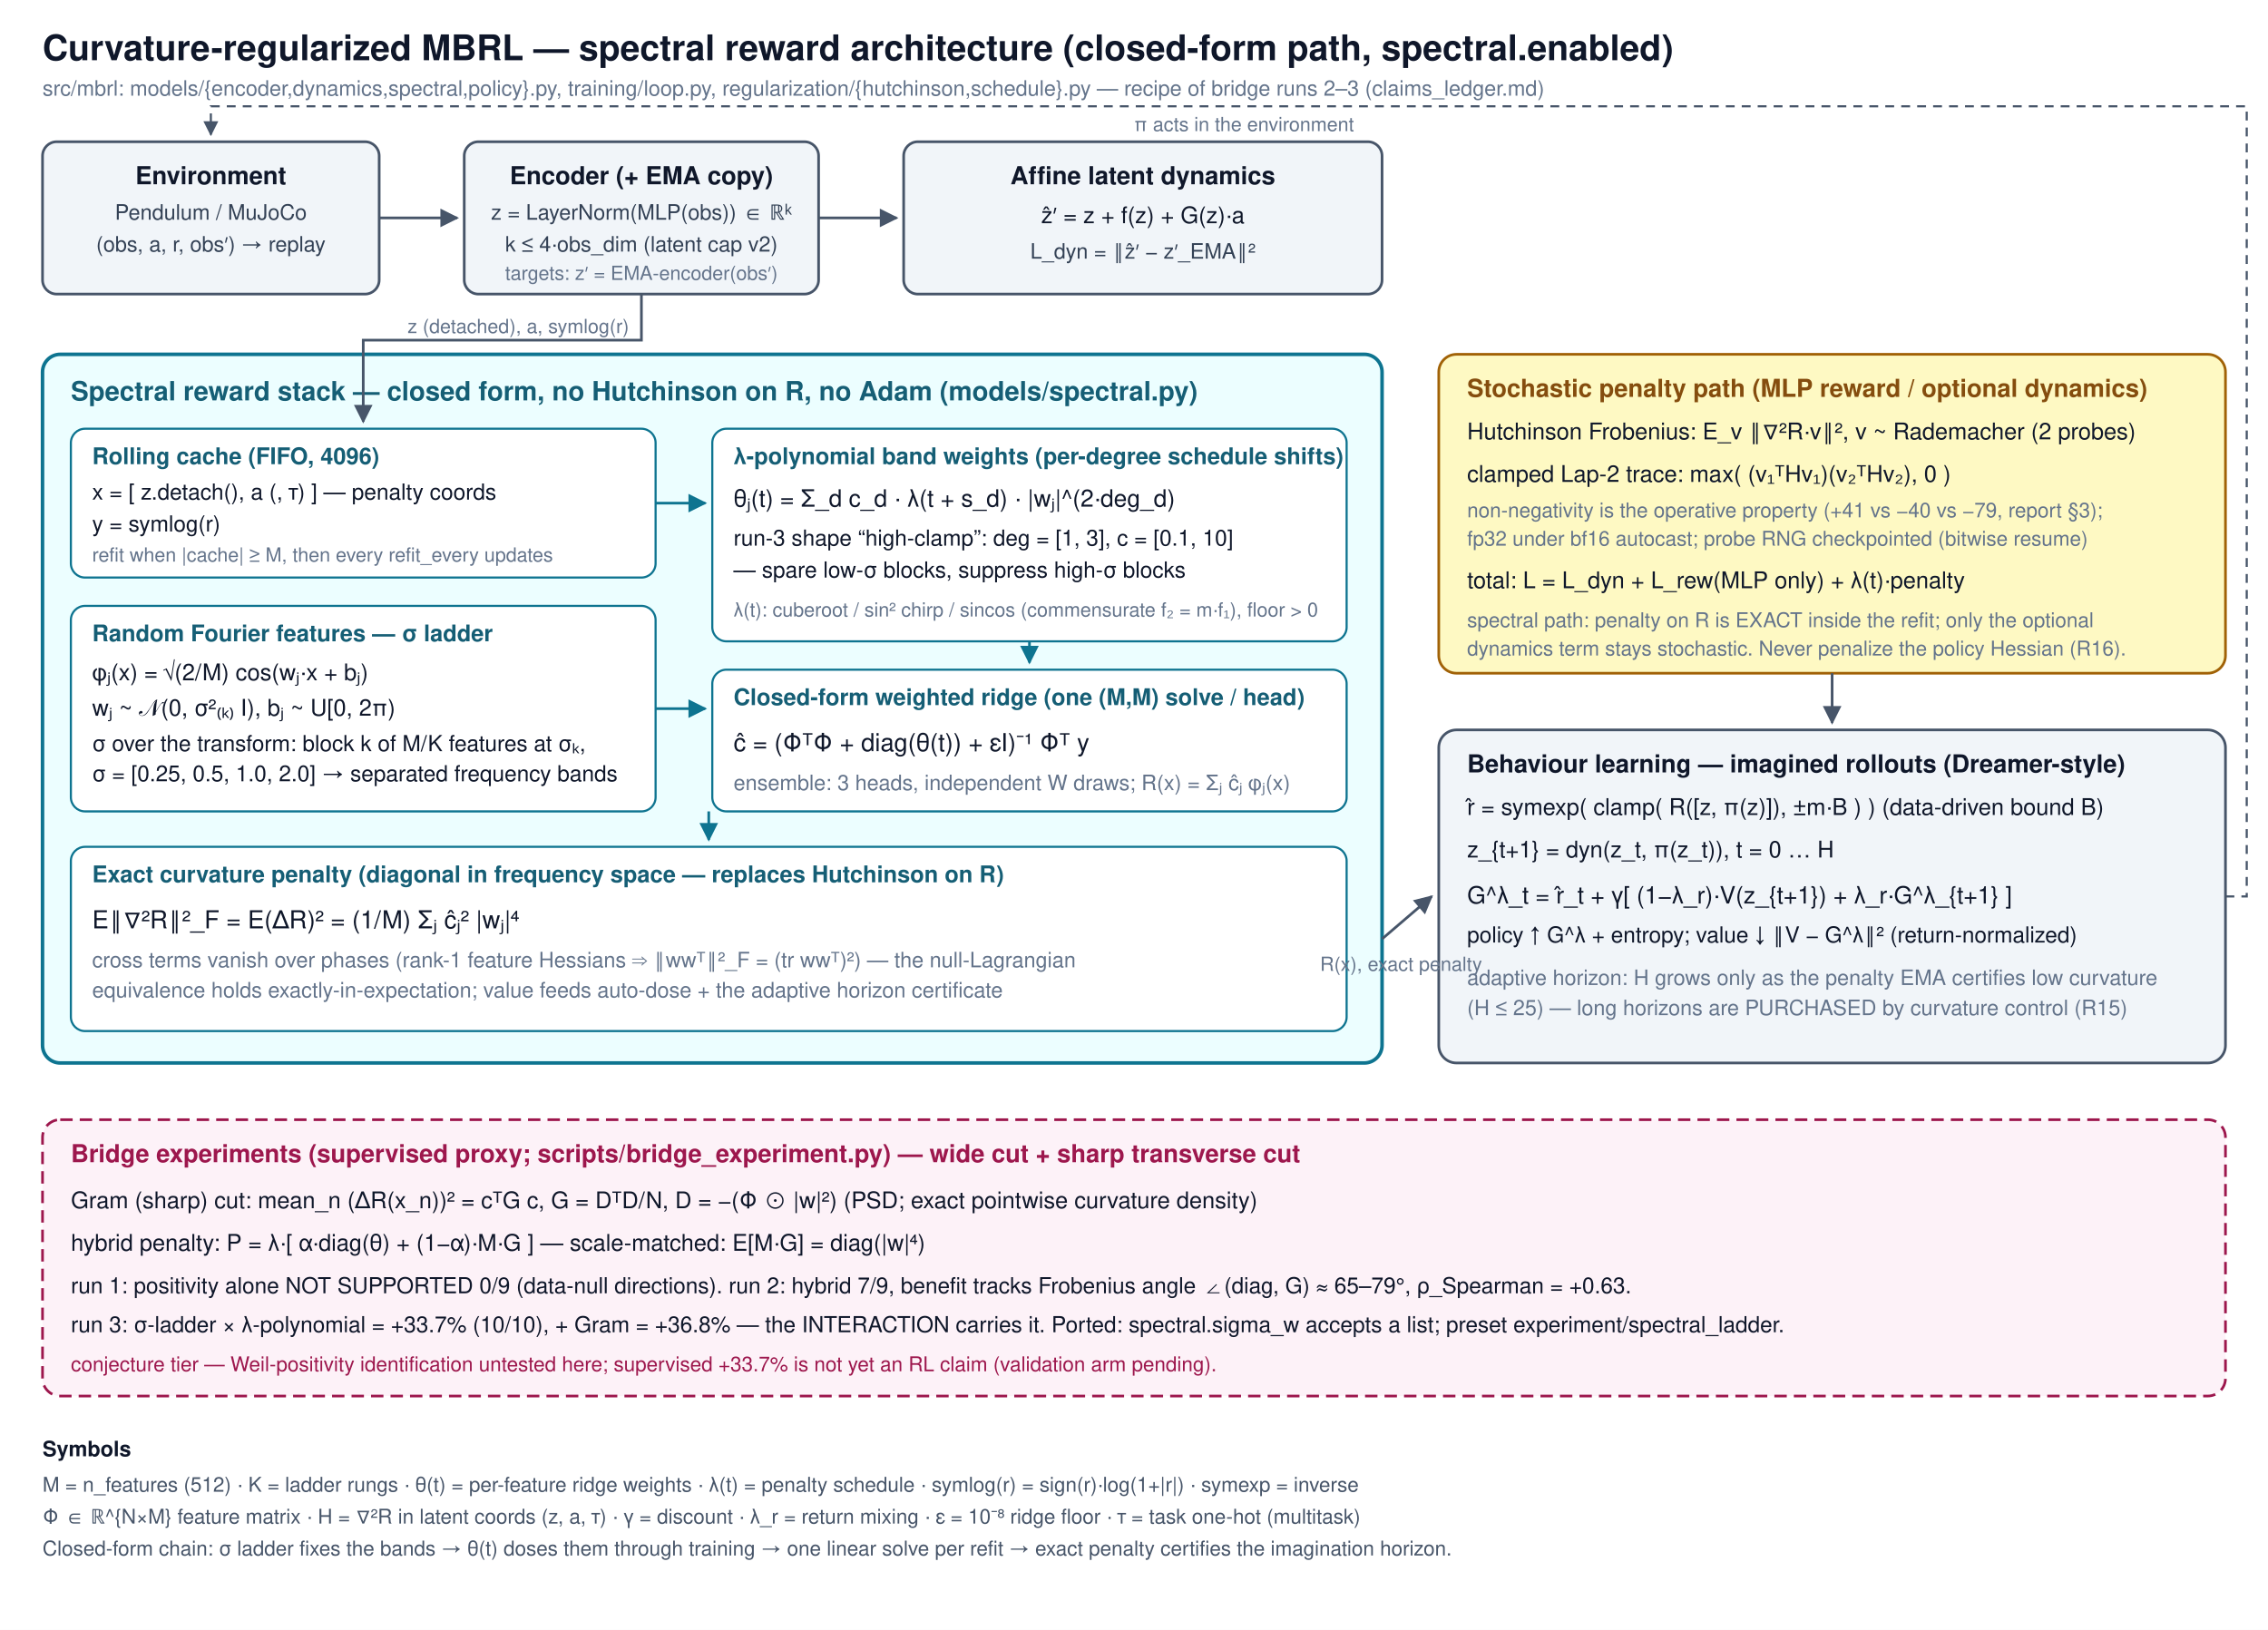
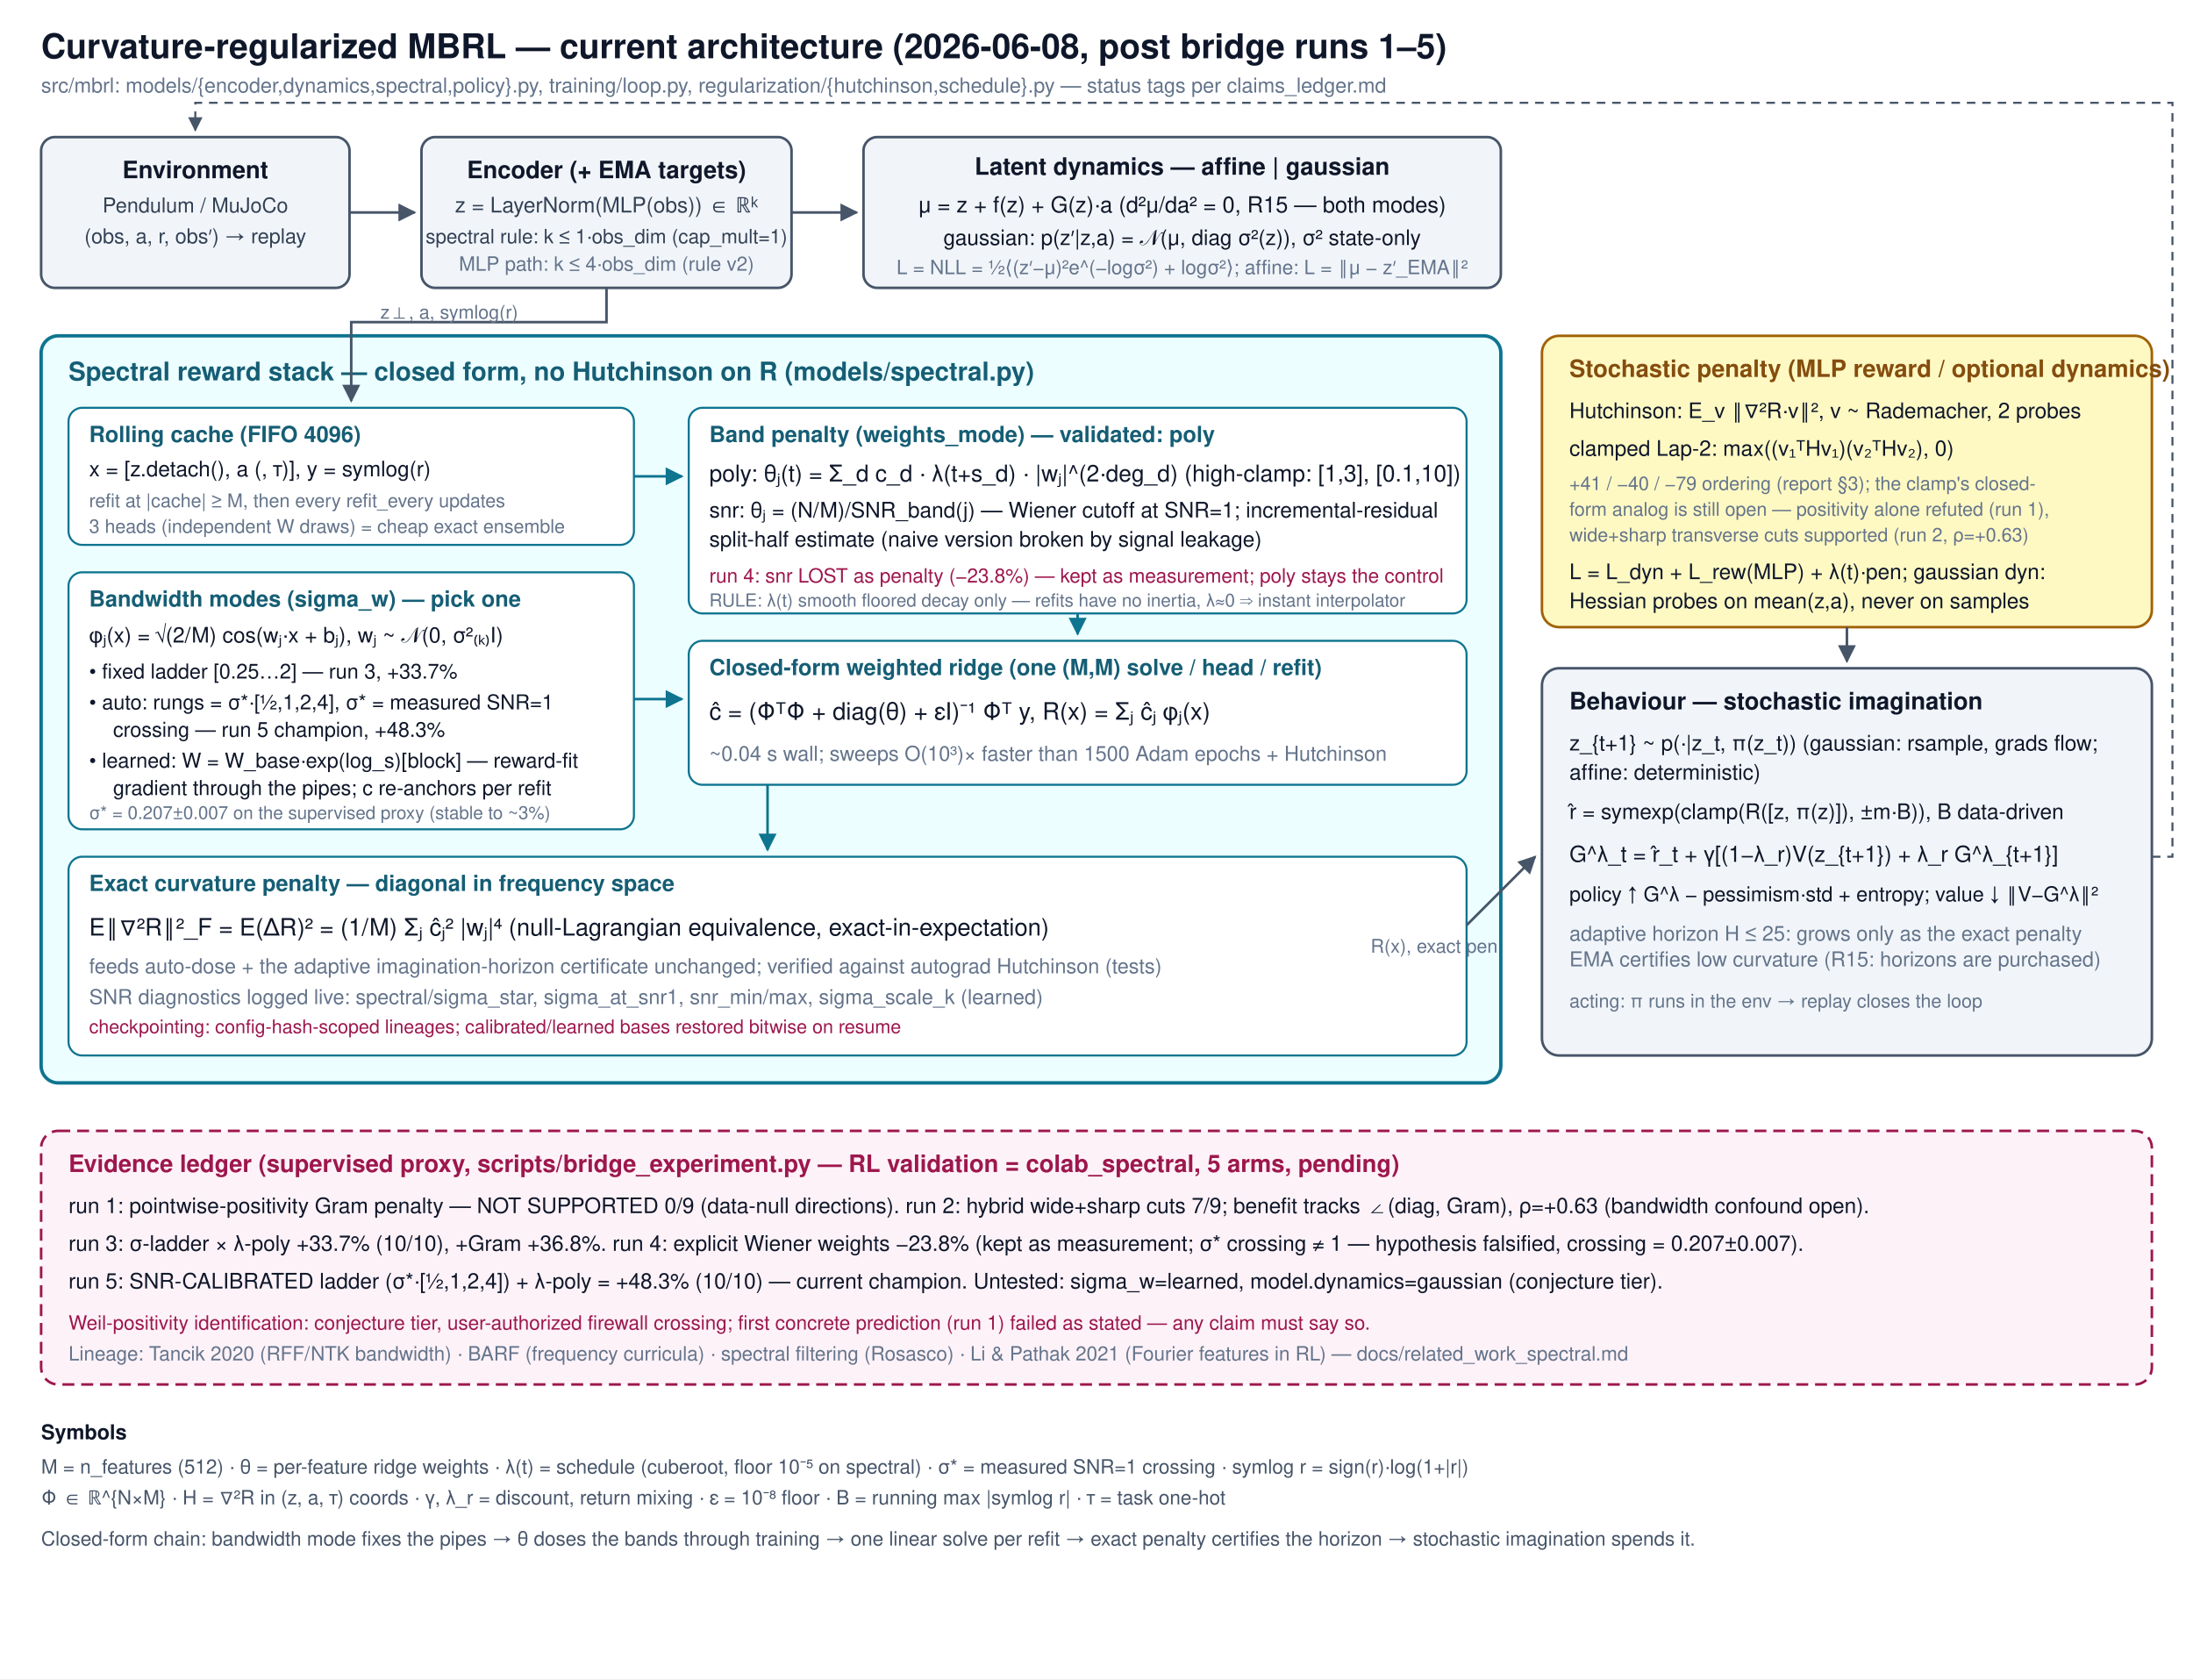
- <svg xmlns="http://www.w3.org/2000/svg" viewBox="0 0 1280 920" font-family="Helvetica, Arial, sans-serif">
+ <svg xmlns="http://www.w3.org/2000/svg" viewBox="0 0 1280 980" font-family="Helvetica, Arial, sans-serif">
  <defs>
    <marker id="arr" viewBox="0 0 10 10" refX="9" refY="5" markerWidth="7" markerHeight="7" orient="auto-start-reverse">
      <path d="M 0 0 L 10 5 L 0 10 z" fill="#475569" />
    </marker>
    <marker id="arrg" viewBox="0 0 10 10" refX="9" refY="5" markerWidth="7" markerHeight="7" orient="auto-start-reverse">
      <path d="M 0 0 L 10 5 L 0 10 z" fill="#0e7490" />
    </marker>
  </defs>
-   <rect x="0" y="0" width="1280" height="920" fill="#ffffff" />
-   <text x="24" y="34" font-size="20" font-weight="bold" fill="#0f172a">Curvature-regularized MBRL — spectral reward architecture (closed-form path, spectral.enabled)</text>
-   <text x="24" y="54" font-size="12" fill="#64748b">src/mbrl: models/{encoder,dynamics,spectral,policy}.py, training/loop.py, regularization/{hutchinson,schedule}.py — recipe of bridge runs 2–3 (claims_ledger.md)</text>
-   <rect x="24" y="80" width="190" height="86" rx="8" fill="#f1f5f9" stroke="#475569" stroke-width="1.5" />
-   <text x="119" y="104" font-size="14" font-weight="bold" fill="#0f172a" text-anchor="middle">Environment</text>
-   <text x="119" y="124" font-size="12" fill="#334155" text-anchor="middle">Pendulum / MuJoCo</text>
-   <text x="119" y="142" font-size="12" fill="#334155" text-anchor="middle">(obs, a, r, obs′) → replay</text>
-   <rect x="262" y="80" width="200" height="86" rx="8" fill="#f1f5f9" stroke="#475569" stroke-width="1.5" />
-   <text x="362" y="104" font-size="14" font-weight="bold" fill="#0f172a" text-anchor="middle">Encoder  (+ EMA copy)</text>
-   <text x="362" y="124" font-size="12" fill="#334155" text-anchor="middle">z = LayerNorm(MLP(obs)) ∈ ℝᵏ</text>
-   <text x="362" y="142" font-size="12" fill="#334155" text-anchor="middle">k ≤ 4·obs_dim (latent cap v2)</text>
-   <text x="362" y="158" font-size="11" fill="#64748b" text-anchor="middle">targets: z′ = EMA-encoder(obs′)</text>
-   <rect x="510" y="80" width="270" height="86" rx="8" fill="#f1f5f9" stroke="#475569" stroke-width="1.5" />
-   <text x="645" y="104" font-size="14" font-weight="bold" fill="#0f172a" text-anchor="middle">Affine latent dynamics</text>
-   <text x="645" y="126" font-size="13" fill="#0f172a" text-anchor="middle">ẑ′ = z + f(z) + G(z)·a</text>
-   <text x="645" y="146" font-size="12" fill="#334155" text-anchor="middle">L_dyn = ‖ẑ′ − z′_EMA‖²</text>
-   <line x1="214" y1="123" x2="258" y2="123" stroke="#475569" stroke-width="1.5" marker-end="url(#arr)" />
-   <line x1="462" y1="123" x2="506" y2="123" stroke="#475569" stroke-width="1.5" marker-end="url(#arr)" />
-   <rect x="24" y="200" width="756" height="400" rx="10" fill="#ecfeff" stroke="#0e7490" stroke-width="2" />
-   <text x="40" y="226" font-size="15" font-weight="bold" fill="#155e75">Spectral reward stack — closed form, no Hutchinson on R, no Adam (models/spectral.py)</text>
-   <rect x="40" y="242" width="330" height="84" rx="8" fill="#ffffff" stroke="#0e7490" stroke-width="1.2" />
-   <text x="52" y="262" font-size="13" font-weight="bold" fill="#155e75">Rolling cache (FIFO, 4096)</text>
-   <text x="52" y="282" font-size="12.5" fill="#0f172a">x = [ z.detach(), a (, τ) ]   —   penalty coords</text>
-   <text x="52" y="300" font-size="12.5" fill="#0f172a">y = symlog(r)</text>
-   <text x="52" y="317" font-size="11" fill="#64748b">refit when |cache| ≥ M, then every refit_every updates</text>
-   <rect x="40" y="342" width="330" height="116" rx="8" fill="#ffffff" stroke="#0e7490" stroke-width="1.2" />
-   <text x="52" y="362" font-size="13" font-weight="bold" fill="#155e75">Random Fourier features — σ ladder</text>
-   <text x="52" y="384" font-size="13" fill="#0f172a">φⱼ(x) = √(2/M) cos(wⱼ·x + bⱼ)</text>
-   <text x="52" y="404" font-size="13" fill="#0f172a">wⱼ ~ 𝒩(0, σ²₍ₖ₎ I),  bⱼ ~ U[0, 2π)</text>
-   <text x="52" y="424" font-size="12.5" fill="#0f172a">σ over the transform: block k of M/K features at σₖ,</text>
-   <text x="52" y="441" font-size="12.5" fill="#0f172a">σ = [0.25, 0.5, 1.0, 2.0] → separated frequency bands</text>
-   <rect x="402" y="242" width="358" height="120" rx="8" fill="#ffffff" stroke="#0e7490" stroke-width="1.2" />
-   <text x="414" y="262" font-size="13" font-weight="bold" fill="#155e75">λ-polynomial band weights (per-degree schedule shifts)</text>
-   <text x="414" y="286" font-size="13.5" fill="#0f172a">θⱼ(t) = Σ_d  c_d · λ(t + s_d) · |wⱼ|^(2·deg_d)</text>
-   <text x="414" y="308" font-size="12.5" fill="#0f172a">run-3 shape “high-clamp”: deg = [1, 3], c = [0.1, 10]</text>
-   <text x="414" y="326" font-size="12.5" fill="#0f172a">— spare low-σ blocks, suppress high-σ blocks</text>
-   <text x="414" y="348" font-size="11" fill="#64748b">λ(t): cuberoot / sin² chirp / sincos (commensurate f₂ = m·f₁), floor &gt; 0</text>
-   <rect x="402" y="378" width="358" height="80" rx="8" fill="#ffffff" stroke="#0e7490" stroke-width="1.2" />
-   <text x="414" y="398" font-size="13" font-weight="bold" fill="#155e75">Closed-form weighted ridge (one (M,M) solve / head)</text>
-   <text x="414" y="424" font-size="14" fill="#0f172a">ĉ = (ΦᵀΦ + diag(θ(t)) + εI)⁻¹ Φᵀ y</text>
-   <text x="414" y="446" font-size="12" fill="#64748b">ensemble: 3 heads, independent W draws;  R(x) = Σⱼ ĉⱼ φⱼ(x)</text>
-   <rect x="40" y="478" width="720" height="104" rx="8" fill="#ffffff" stroke="#0e7490" stroke-width="1.2" />
-   <text x="52" y="498" font-size="13" font-weight="bold" fill="#155e75">Exact curvature penalty (diagonal in frequency space — replaces Hutchinson on R)</text>
-   <text x="52" y="524" font-size="14" fill="#0f172a">E‖∇²R‖²_F  =  E(ΔR)²  =  (1/M) Σⱼ ĉⱼ² |wⱼ|⁴</text>
-   <text x="52" y="546" font-size="12" fill="#64748b">cross terms vanish over phases (rank-1 feature Hessians ⇒ ‖wwᵀ‖²_F = (tr wwᵀ)²) — the null-Lagrangian</text>
-   <text x="52" y="563" font-size="12" fill="#64748b">equivalence holds exactly-in-expectation; value feeds auto-dose + the adaptive horizon certificate</text>
-   <line x1="370" y1="284" x2="398" y2="284" stroke="#0e7490" stroke-width="1.5" marker-end="url(#arrg)" />
-   <line x1="370" y1="400" x2="398" y2="400" stroke="#0e7490" stroke-width="1.5" marker-end="url(#arrg)" />
-   <line x1="581" y1="362" x2="581" y2="374" stroke="#0e7490" stroke-width="1.5" marker-end="url(#arrg)" />
-   <line x1="400" y1="458" x2="400" y2="474" stroke="#0e7490" stroke-width="1.5" marker-end="url(#arrg)" />
-   <path d="M 362 166 L 362 192 L 205 192 L 205 238" stroke="#475569" stroke-width="1.5" fill="none" marker-end="url(#arr)" />
-   <text x="230" y="188" font-size="11" fill="#64748b">z (detached), a, symlog(r)</text>
-   <rect x="812" y="200" width="444" height="180" rx="10" fill="#fef9c3" stroke="#a16207" stroke-width="1.5" />
-   <text x="828" y="224" font-size="14" font-weight="bold" fill="#854d0e">Stochastic penalty path (MLP reward / optional dynamics)</text>
-   <text x="828" y="248" font-size="13" fill="#0f172a">Hutchinson Frobenius:  E_v ‖∇²R·v‖²,  v ~ Rademacher (2 probes)</text>
-   <text x="828" y="272" font-size="13" fill="#0f172a">clamped Lap-2 trace:  max( (v₁ᵀHv₁)(v₂ᵀHv₂), 0 )</text>
-   <text x="828" y="292" font-size="11.5" fill="#64748b">non-negativity is the operative property (+41 vs −40 vs −79, report §3);</text>
-   <text x="828" y="308" font-size="11.5" fill="#64748b">fp32 under bf16 autocast; probe RNG checkpointed (bitwise resume)</text>
-   <text x="828" y="332" font-size="13" fill="#0f172a">total:  L = L_dyn + L_rew(MLP only) + λ(t)·penalty</text>
-   <text x="828" y="354" font-size="11.5" fill="#64748b">spectral path: penalty on R is EXACT inside the refit; only the optional</text>
-   <text x="828" y="370" font-size="11.5" fill="#64748b">dynamics term stays stochastic. Never penalize the policy Hessian (R16).</text>
-   <rect x="812" y="412" width="444" height="188" rx="10" fill="#f1f5f9" stroke="#475569" stroke-width="1.5" />
-   <text x="828" y="436" font-size="14" font-weight="bold" fill="#0f172a">Behaviour learning — imagined rollouts (Dreamer-style)</text>
-   <text x="828" y="460" font-size="13" fill="#0f172a">r̂ = symexp( clamp( R([z, π(z)]), ±m·B ) )   (data-driven bound B)</text>
-   <text x="828" y="484" font-size="13" fill="#0f172a">z_{t+1} = dyn(z_t, π(z_t)),   t = 0 … H</text>
-   <text x="828" y="510" font-size="13.5" fill="#0f172a">G^λ_t = r̂_t + γ[ (1−λ_r)·V(z_{t+1}) + λ_r·G^λ_{t+1} ]</text>
-   <text x="828" y="532" font-size="12.5" fill="#0f172a">policy ↑ G^λ + entropy;  value ↓ ‖V − G^λ‖²  (return-normalized)</text>
-   <text x="828" y="556" font-size="12" fill="#64748b">adaptive horizon: H grows only as the penalty EMA certifies low curvature</text>
-   <text x="828" y="573" font-size="12" fill="#64748b">(H ≤ 25) — long horizons are PURCHASED by curvature control (R15)</text>
-   <line x1="780" y1="530" x2="808" y2="506" stroke="#475569" stroke-width="1.5" marker-end="url(#arr)" />
-   <text x="745" y="548" font-size="11" fill="#64748b">R(x), exact penalty</text>
-   <path d="M 1034 380 L 1034 408" stroke="#475569" stroke-width="1.5" marker-end="url(#arr)" />
-   <path d="M 1256 506 L 1268 506 L 1268 60 L 119 60 L 119 76" stroke="#475569" stroke-width="1.2" stroke-dasharray="5 4" fill="none" marker-end="url(#arr)" />
-   <text x="640" y="74" font-size="11" fill="#64748b">π acts in the environment</text>
-   <rect x="24" y="632" width="1232" height="156" rx="10" fill="#fdf2f8" stroke="#9d174d" stroke-width="1.5" stroke-dasharray="7 4" />
-   <text x="40" y="656" font-size="14" font-weight="bold" fill="#9d174d">Bridge experiments (supervised proxy; scripts/bridge_experiment.py) — wide cut + sharp transverse cut</text>
-   <text x="40" y="682" font-size="13" fill="#0f172a">Gram (sharp) cut:  mean_n (ΔR(x_n))² = cᵀG c,   G = DᵀD/N,   D = −(Φ ⊙ |w|²)   (PSD; exact pointwise curvature density)</text>
-   <text x="40" y="706" font-size="13" fill="#0f172a">hybrid penalty:  P = λ·[ α·diag(θ) + (1−α)·M·G ]   — scale-matched: E[M·G] = diag(|w|⁴)</text>
-   <text x="40" y="730" font-size="12.5" fill="#0f172a">run 1: positivity alone NOT SUPPORTED 0/9 (data-null directions). run 2: hybrid 7/9, benefit tracks Frobenius angle ∠(diag, G) ≈ 65–79°, ρ_Spearman = +0.63.</text>
-   <text x="40" y="752" font-size="12.5" fill="#0f172a">run 3: σ-ladder × λ-polynomial = +33.7% (10/10), + Gram = +36.8% — the INTERACTION carries it. Ported: spectral.sigma_w accepts a list; preset experiment/spectral_ladder.</text>
-   <text x="40" y="774" font-size="11.5" fill="#9d174d">conjecture tier — Weil-positivity identification untested here; supervised +33.7% is not yet an RL claim (validation arm pending).</text>
-   <text x="24" y="822" font-size="12" font-weight="bold" fill="#0f172a">Symbols</text>
-   <text x="24" y="842" font-size="11.5" fill="#475569">M = n_features (512) · K = ladder rungs · θ(t) = per-feature ridge weights · λ(t) = penalty schedule · symlog(r) = sign(r)·log(1+|r|) · symexp = inverse</text>
-   <text x="24" y="860" font-size="11.5" fill="#475569">Φ ∈ ℝ^{N×M} feature matrix · H = ∇²R in latent coords (z, a, τ) · γ = discount · λ_r = return mixing · ε = 10⁻⁸ ridge floor · τ = task one-hot (multitask)</text>
-   <text x="24" y="878" font-size="11.5" fill="#475569">Closed-form chain: σ ladder fixes the bands → θ(t) doses them through training → one linear solve per refit → exact penalty certifies the imagination horizon.</text>
+   <rect x="0" y="0" width="1280" height="980" fill="#ffffff" />
+   <text x="24" y="34" font-size="20" font-weight="bold" fill="#0f172a">Curvature-regularized MBRL — current architecture (2026-06-08, post bridge runs 1–5)</text>
+   <text x="24" y="54" font-size="12" fill="#64748b">src/mbrl: models/{encoder,dynamics,spectral,policy}.py, training/loop.py, regularization/{hutchinson,schedule}.py — status tags per claims_ledger.md</text>
+   <rect x="24" y="80" width="180" height="88" rx="8" fill="#f1f5f9" stroke="#475569" stroke-width="1.5" />
+   <text x="114" y="104" font-size="14" font-weight="bold" fill="#0f172a" text-anchor="middle">Environment</text>
+   <text x="114" y="124" font-size="12" fill="#334155" text-anchor="middle">Pendulum / MuJoCo</text>
+   <text x="114" y="142" font-size="12" fill="#334155" text-anchor="middle">(obs, a, r, obs′) → replay</text>
+   <rect x="246" y="80" width="216" height="88" rx="8" fill="#f1f5f9" stroke="#475569" stroke-width="1.5" />
+   <text x="354" y="104" font-size="14" font-weight="bold" fill="#0f172a" text-anchor="middle">Encoder (+ EMA targets)</text>
+   <text x="354" y="124" font-size="12.5" fill="#334155" text-anchor="middle">z = LayerNorm(MLP(obs)) ∈ ℝᵏ</text>
+   <text x="354" y="142" font-size="11.5" fill="#334155" text-anchor="middle">spectral rule: k ≤ 1·obs_dim (cap_mult=1)</text>
+   <text x="354" y="158" font-size="11.5" fill="#64748b" text-anchor="middle">MLP path: k ≤ 4·obs_dim (rule v2)</text>
+   <rect x="504" y="80" width="372" height="88" rx="8" fill="#f1f5f9" stroke="#475569" stroke-width="1.5" />
+   <text x="690" y="102" font-size="14" font-weight="bold" fill="#0f172a" text-anchor="middle">Latent dynamics — affine | gaussian</text>
+   <text x="690" y="124" font-size="13" fill="#0f172a" text-anchor="middle">μ = z + f(z) + G(z)·a   (d²μ/da² = 0, R15 — both modes)</text>
+   <text x="690" y="143" font-size="12.5" fill="#0f172a" text-anchor="middle">gaussian: p(z′|z,a) = 𝒩(μ, diag σ²(z)),  σ² state-only</text>
+   <text x="690" y="160" font-size="11.5" fill="#64748b" text-anchor="middle">L = NLL = ½⟨(z′−μ)²e^(−logσ²) + logσ²⟩;  affine: L = ‖μ − z′_EMA‖²</text>
+   <line x1="204" y1="124" x2="242" y2="124" stroke="#475569" stroke-width="1.5" marker-end="url(#arr)" />
+   <line x1="462" y1="124" x2="500" y2="124" stroke="#475569" stroke-width="1.5" marker-end="url(#arr)" />
+   <rect x="24" y="196" width="852" height="436" rx="10" fill="#ecfeff" stroke="#0e7490" stroke-width="2" />
+   <text x="40" y="222" font-size="15" font-weight="bold" fill="#155e75">Spectral reward stack — closed form, no Hutchinson on R (models/spectral.py)</text>
+   <rect x="40" y="238" width="330" height="80" rx="8" fill="#ffffff" stroke="#0e7490" stroke-width="1.2" />
+   <text x="52" y="258" font-size="13" font-weight="bold" fill="#155e75">Rolling cache (FIFO 4096)</text>
+   <text x="52" y="278" font-size="12.5" fill="#0f172a">x = [z.detach(), a (, τ)],  y = symlog(r)</text>
+   <text x="52" y="296" font-size="11" fill="#64748b">refit at |cache| ≥ M, then every refit_every updates</text>
+   <text x="52" y="311" font-size="11" fill="#64748b">3 heads (independent W draws) = cheap exact ensemble</text>
+   <rect x="40" y="334" width="330" height="150" rx="8" fill="#ffffff" stroke="#0e7490" stroke-width="1.2" />
+   <text x="52" y="354" font-size="13" font-weight="bold" fill="#155e75">Bandwidth modes (sigma_w) — pick one</text>
+   <text x="52" y="375" font-size="12.5" fill="#0f172a">φⱼ(x) = √(2/M) cos(wⱼ·x + bⱼ),  wⱼ ~ 𝒩(0, σ²₍ₖ₎I)</text>
+   <text x="52" y="396" font-size="12" fill="#0f172a">• fixed ladder [0.25…2]  — run 3, +33.7%</text>
+   <text x="52" y="414" font-size="12" fill="#0f172a">• auto: rungs = σ*·[½,1,2,4], σ* = measured SNR=1</text>
+   <text x="66" y="430" font-size="12" fill="#0f172a">crossing — run 5 champion, +48.3%</text>
+   <text x="52" y="448" font-size="12" fill="#0f172a">• learned: W = W_base·exp(log_s)[block] — reward-fit</text>
+   <text x="66" y="464" font-size="12" fill="#0f172a">gradient through the pipes; c re-anchors per refit</text>
+   <text x="52" y="478" font-size="10.5" fill="#64748b">σ* = 0.207±0.007 on the supervised proxy (stable to ~3%)</text>
+   <rect x="402" y="238" width="454" height="120" rx="8" fill="#ffffff" stroke="#0e7490" stroke-width="1.2" />
+   <text x="414" y="258" font-size="13" font-weight="bold" fill="#155e75">Band penalty (weights_mode) — validated: poly</text>
+   <text x="414" y="281" font-size="13.5" fill="#0f172a">poly:  θⱼ(t) = Σ_d c_d · λ(t+s_d) · |wⱼ|^(2·deg_d)   (high-clamp: [1,3], [0.1,10])</text>
+   <text x="414" y="302" font-size="12.5" fill="#0f172a">snr:  θⱼ = (N/M)/SNR_band(j) — Wiener cutoff at SNR=1; incremental-residual</text>
+   <text x="414" y="319" font-size="12.5" fill="#0f172a">split-half estimate (naive version broken by signal leakage)</text>
+   <text x="414" y="340" font-size="11.5" fill="#9d174d">run 4: snr LOST as penalty (−23.8%) — kept as measurement; poly stays the control</text>
+   <text x="414" y="354" font-size="10.5" fill="#64748b">RULE: λ(t) smooth floored decay only — refits have no inertia, λ≈0 ⇒ instant interpolator</text>
+   <rect x="402" y="374" width="454" height="84" rx="8" fill="#ffffff" stroke="#0e7490" stroke-width="1.2" />
+   <text x="414" y="394" font-size="13" font-weight="bold" fill="#155e75">Closed-form weighted ridge (one (M,M) solve / head / refit)</text>
+   <text x="414" y="420" font-size="14" fill="#0f172a">ĉ = (ΦᵀΦ + diag(θ) + εI)⁻¹ Φᵀ y,    R(x) = Σⱼ ĉⱼ φⱼ(x)</text>
+   <text x="414" y="444" font-size="12" fill="#64748b">~0.04 s wall; sweeps O(10³)× faster than 1500 Adam epochs + Hutchinson</text>
+   <rect x="40" y="500" width="816" height="116" rx="8" fill="#ffffff" stroke="#0e7490" stroke-width="1.2" />
+   <text x="52" y="520" font-size="13" font-weight="bold" fill="#155e75">Exact curvature penalty — diagonal in frequency space</text>
+   <text x="52" y="546" font-size="14" fill="#0f172a">E‖∇²R‖²_F  =  E(ΔR)²  =  (1/M) Σⱼ ĉⱼ² |wⱼ|⁴      (null-Lagrangian equivalence, exact-in-expectation)</text>
+   <text x="52" y="568" font-size="12" fill="#64748b">feeds auto-dose + the adaptive imagination-horizon certificate unchanged; verified against autograd Hutchinson (tests)</text>
+   <text x="52" y="586" font-size="12" fill="#64748b">SNR diagnostics logged live: spectral/sigma_star, sigma_at_snr1, snr_min/max, sigma_scale_k (learned)</text>
+   <text x="52" y="603" font-size="11" fill="#9d174d">checkpointing: config-hash-scoped lineages; calibrated/learned bases restored bitwise on resume</text>
+   <path d="M 354 168 L 354 188 L 205 188 L 205 234" stroke="#475569" stroke-width="1.5" fill="none" marker-end="url(#arr)" />
+   <text x="222" y="186" font-size="11" fill="#64748b">z⊥, a, symlog(r)</text>
+   <line x1="370" y1="278" x2="398" y2="278" stroke="#0e7490" stroke-width="1.5" marker-end="url(#arrg)" />
+   <line x1="370" y1="408" x2="398" y2="408" stroke="#0e7490" stroke-width="1.5" marker-end="url(#arrg)" />
+   <line x1="629" y1="358" x2="629" y2="370" stroke="#0e7490" stroke-width="1.5" marker-end="url(#arrg)" />
+   <line x1="448" y1="458" x2="448" y2="496" stroke="#0e7490" stroke-width="1.5" marker-end="url(#arrg)" />
+   <rect x="900" y="196" width="356" height="170" rx="10" fill="#fef9c3" stroke="#a16207" stroke-width="1.5" />
+   <text x="916" y="220" font-size="14" font-weight="bold" fill="#854d0e">Stochastic penalty (MLP reward / optional dynamics)</text>
+   <text x="916" y="244" font-size="12.5" fill="#0f172a">Hutchinson: E_v ‖∇²R·v‖², v ~ Rademacher, 2 probes</text>
+   <text x="916" y="266" font-size="12.5" fill="#0f172a">clamped Lap-2: max((v₁ᵀHv₁)(v₂ᵀHv₂), 0)</text>
+   <text x="916" y="286" font-size="11" fill="#64748b">+41 / −40 / −79 ordering (report §3); the clamp's closed-</text>
+   <text x="916" y="301" font-size="11" fill="#64748b">form analog is still open — positivity alone refuted (run 1),</text>
+   <text x="916" y="316" font-size="11" fill="#64748b">wide+sharp transverse cuts supported (run 2, ρ=+0.63)</text>
+   <text x="916" y="338" font-size="12.5" fill="#0f172a">L = L_dyn + L_rew(MLP) + λ(t)·pen;  gaussian dyn:</text>
+   <text x="916" y="355" font-size="12.5" fill="#0f172a">Hessian probes on mean(z,a), never on samples</text>
+   <rect x="900" y="390" width="356" height="226" rx="10" fill="#f1f5f9" stroke="#475569" stroke-width="1.5" />
+   <text x="916" y="414" font-size="14" font-weight="bold" fill="#0f172a">Behaviour — stochastic imagination</text>
+   <text x="916" y="438" font-size="12.5" fill="#0f172a">z_{t+1} ~ p(·|z_t, π(z_t))   (gaussian: rsample, grads flow;</text>
+   <text x="916" y="455" font-size="12.5" fill="#0f172a">affine: deterministic)</text>
+   <text x="916" y="478" font-size="12.5" fill="#0f172a">r̂ = symexp(clamp(R([z, π(z)]), ±m·B)),  B data-driven</text>
+   <text x="916" y="503" font-size="13" fill="#0f172a">G^λ_t = r̂_t + γ[(1−λ_r)V(z_{t+1}) + λ_r G^λ_{t+1}]</text>
+   <text x="916" y="526" font-size="12" fill="#0f172a">policy ↑ G^λ − pessimism·std + entropy;  value ↓ ‖V−G^λ‖²</text>
+   <text x="916" y="549" font-size="12" fill="#64748b">adaptive horizon H ≤ 25: grows only as the exact penalty</text>
+   <text x="916" y="564" font-size="12" fill="#64748b">EMA certifies low curvature (R15: horizons are purchased)</text>
+   <text x="916" y="588" font-size="11" fill="#64748b">acting: π runs in the env → replay closes the loop</text>
+   <line x1="856" y1="540" x2="896" y2="500" stroke="#475569" stroke-width="1.5" marker-end="url(#arr)" />
+   <text x="800" y="556" font-size="11" fill="#64748b">R(x), exact pen</text>
+   <path d="M 1078 366 L 1078 386" stroke="#475569" stroke-width="1.5" marker-end="url(#arr)" />
+   <path d="M 1256 500 L 1268 500 L 1268 60 L 114 60 L 114 76" stroke="#475569" stroke-width="1.2" stroke-dasharray="5 4" fill="none" marker-end="url(#arr)" />
+   <rect x="24" y="660" width="1232" height="148" rx="10" fill="#fdf2f8" stroke="#9d174d" stroke-width="1.5" stroke-dasharray="7 4" />
+   <text x="40" y="684" font-size="14" font-weight="bold" fill="#9d174d">Evidence ledger (supervised proxy, scripts/bridge_experiment.py — RL validation = colab_spectral, 5 arms, pending)</text>
+   <text x="40" y="708" font-size="12.5" fill="#0f172a">run 1: pointwise-positivity Gram penalty — NOT SUPPORTED 0/9 (data-null directions).   run 2: hybrid wide+sharp cuts 7/9; benefit tracks ∠(diag, Gram), ρ=+0.63 (bandwidth confound open).</text>
+   <text x="40" y="730" font-size="12.5" fill="#0f172a">run 3: σ-ladder × λ-poly +33.7% (10/10), +Gram +36.8%.   run 4: explicit Wiener weights −23.8% (kept as measurement; σ* crossing ≠ 1 — hypothesis falsified, crossing = 0.207±0.007).</text>
+   <text x="40" y="752" font-size="12.5" fill="#0f172a">run 5: SNR-CALIBRATED ladder (σ*·[½,1,2,4]) + λ-poly = +48.3% (10/10) — current champion.   Untested: sigma_w=learned, model.dynamics=gaussian (conjecture tier).</text>
+   <text x="40" y="776" font-size="11.5" fill="#9d174d">Weil-positivity identification: conjecture tier, user-authorized firewall crossing; first concrete prediction (run 1) failed as stated — any claim must say so.</text>
+   <text x="40" y="794" font-size="11.5" fill="#64748b">Lineage: Tancik 2020 (RFF/NTK bandwidth) · BARF (frequency curricula) · spectral filtering (Rosasco) · Li &amp; Pathak 2021 (Fourier features in RL) — docs/related_work_spectral.md</text>
+   <text x="24" y="840" font-size="12" font-weight="bold" fill="#0f172a">Symbols</text>
+   <text x="24" y="860" font-size="11.5" fill="#475569">M = n_features (512) · θ = per-feature ridge weights · λ(t) = schedule (cuberoot, floor 10⁻⁵ on spectral) · σ* = measured SNR=1 crossing · symlog r = sign(r)·log(1+|r|)</text>
+   <text x="24" y="878" font-size="11.5" fill="#475569">Φ ∈ ℝ^{N×M} · H = ∇²R in (z, a, τ) coords · γ, λ_r = discount, return mixing · ε = 10⁻⁸ floor · B = running max |symlog r| · τ = task one-hot</text>
+   <text x="24" y="902" font-size="11.5" fill="#475569">Closed-form chain: bandwidth mode fixes the pipes → θ doses the bands through training → one linear solve per refit → exact penalty certifies the horizon → stochastic imagination spends it.</text>
</svg>
